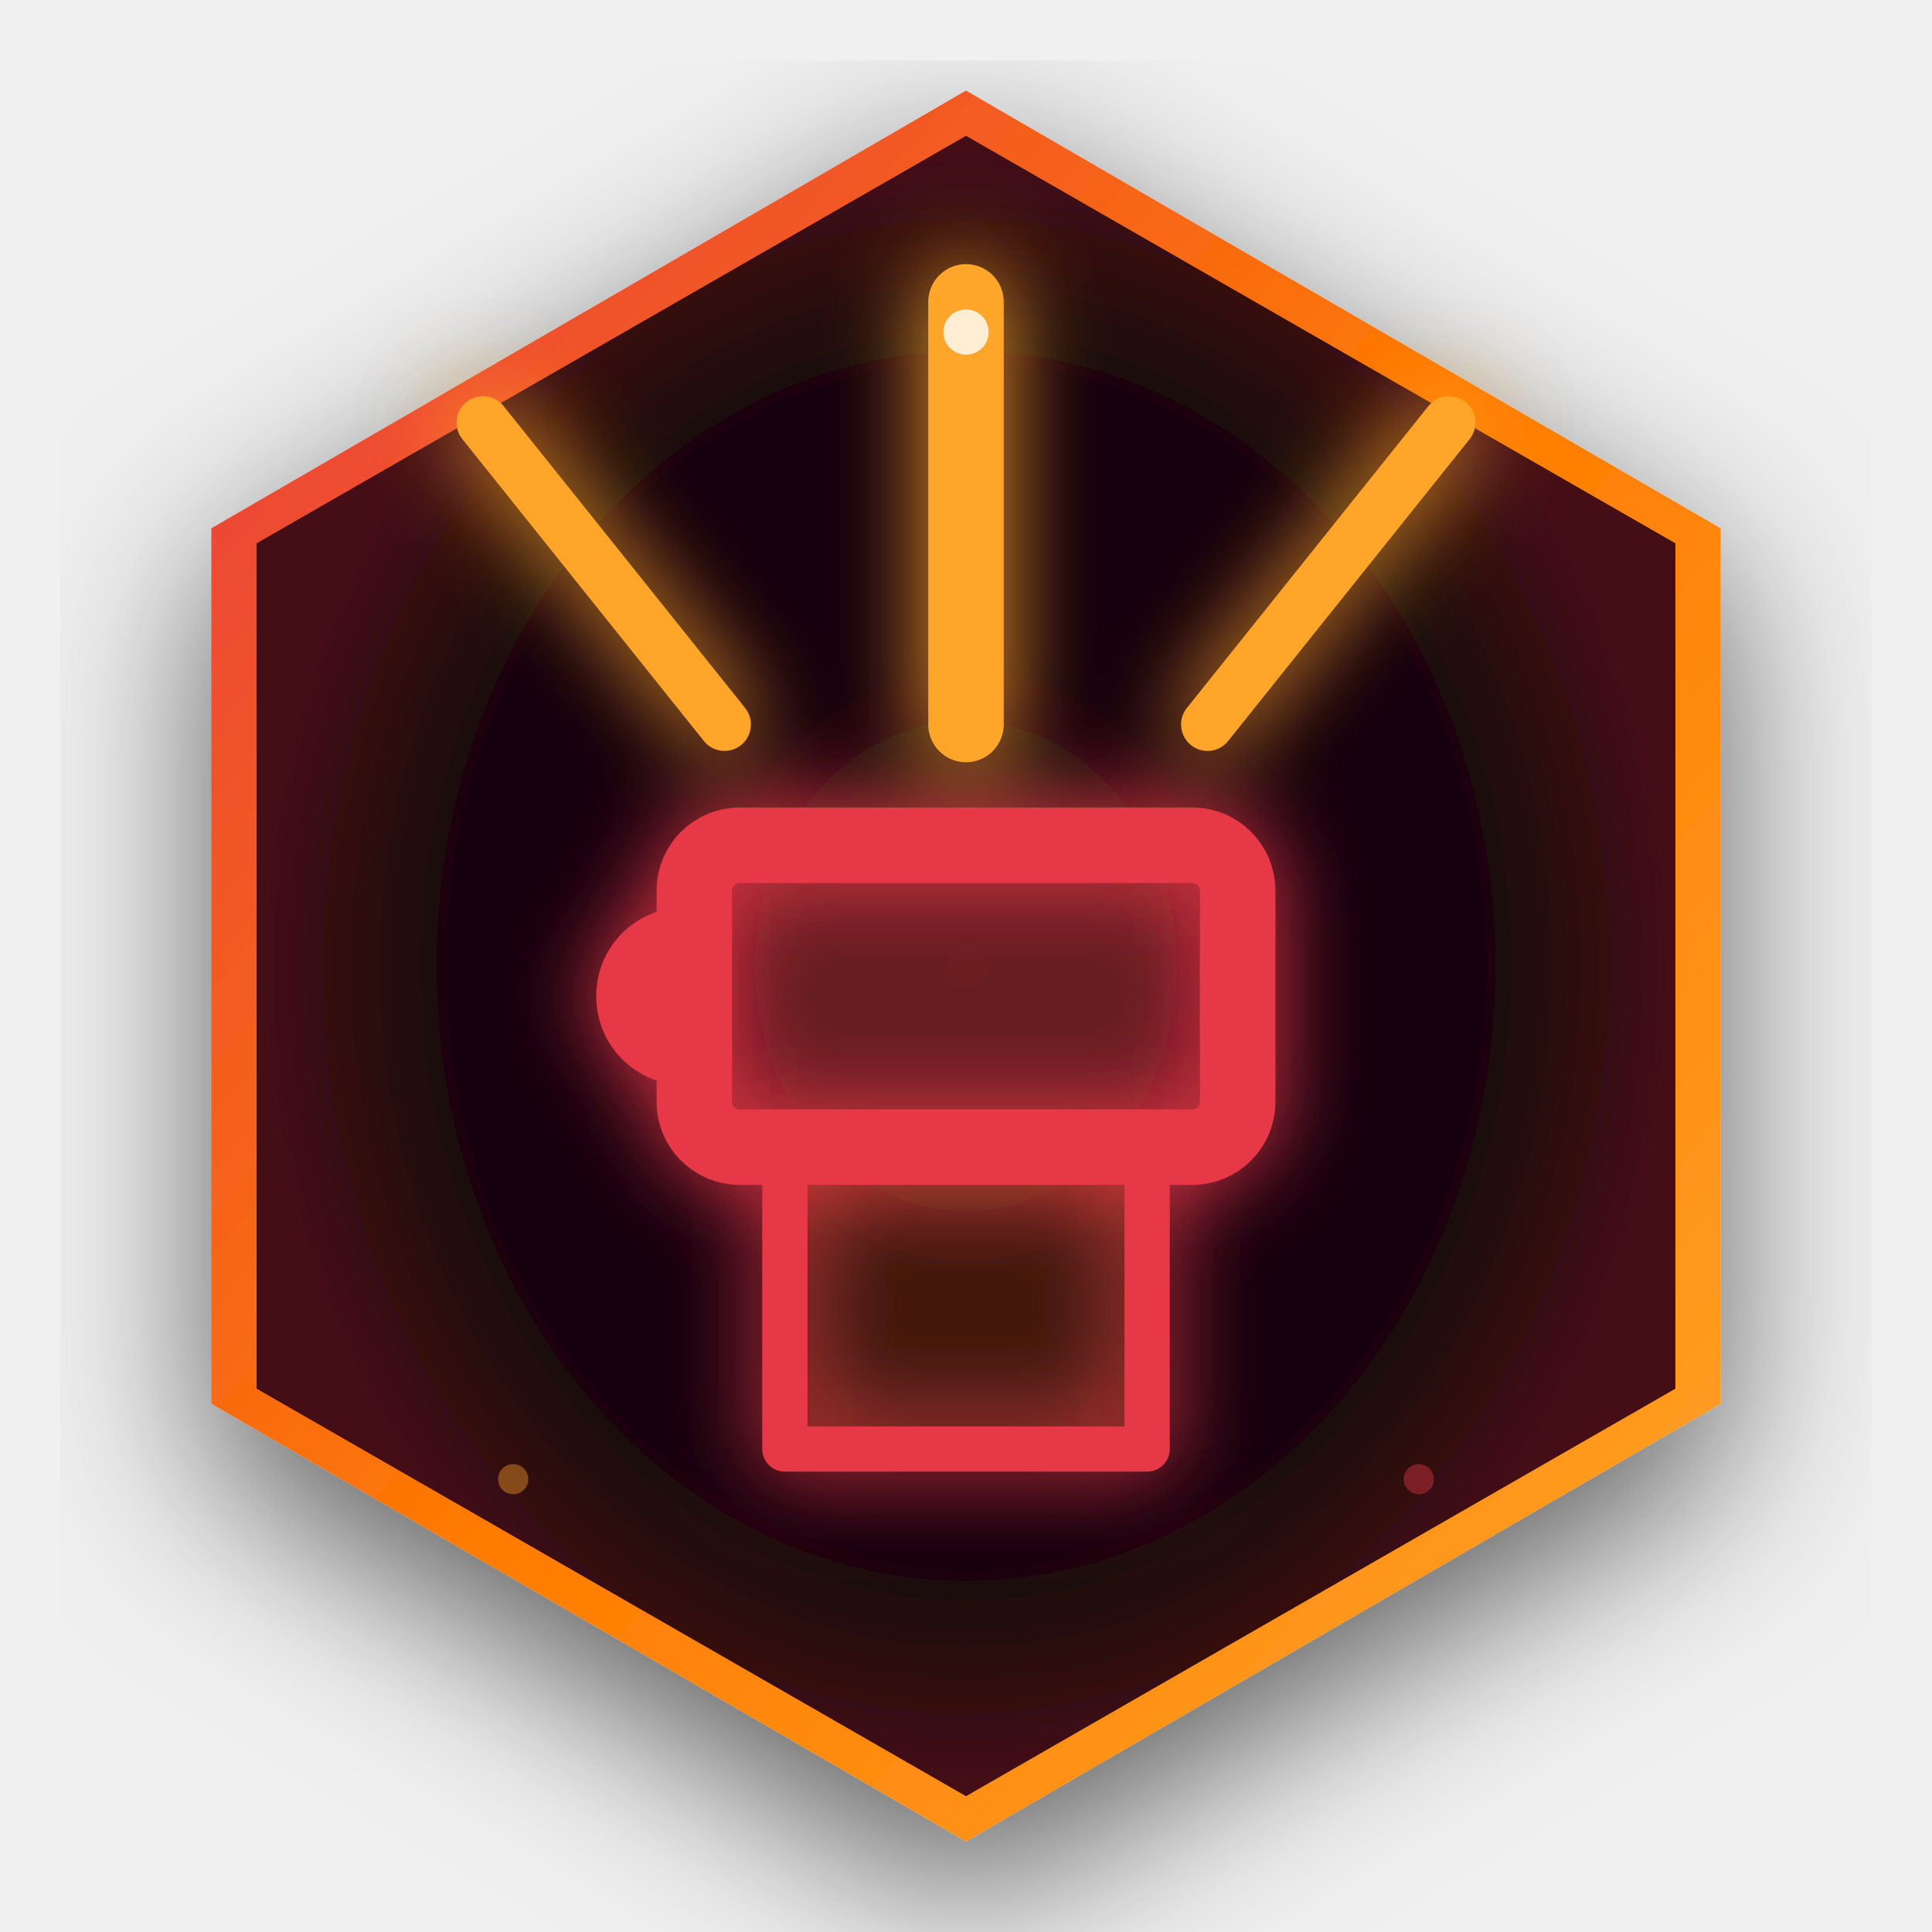
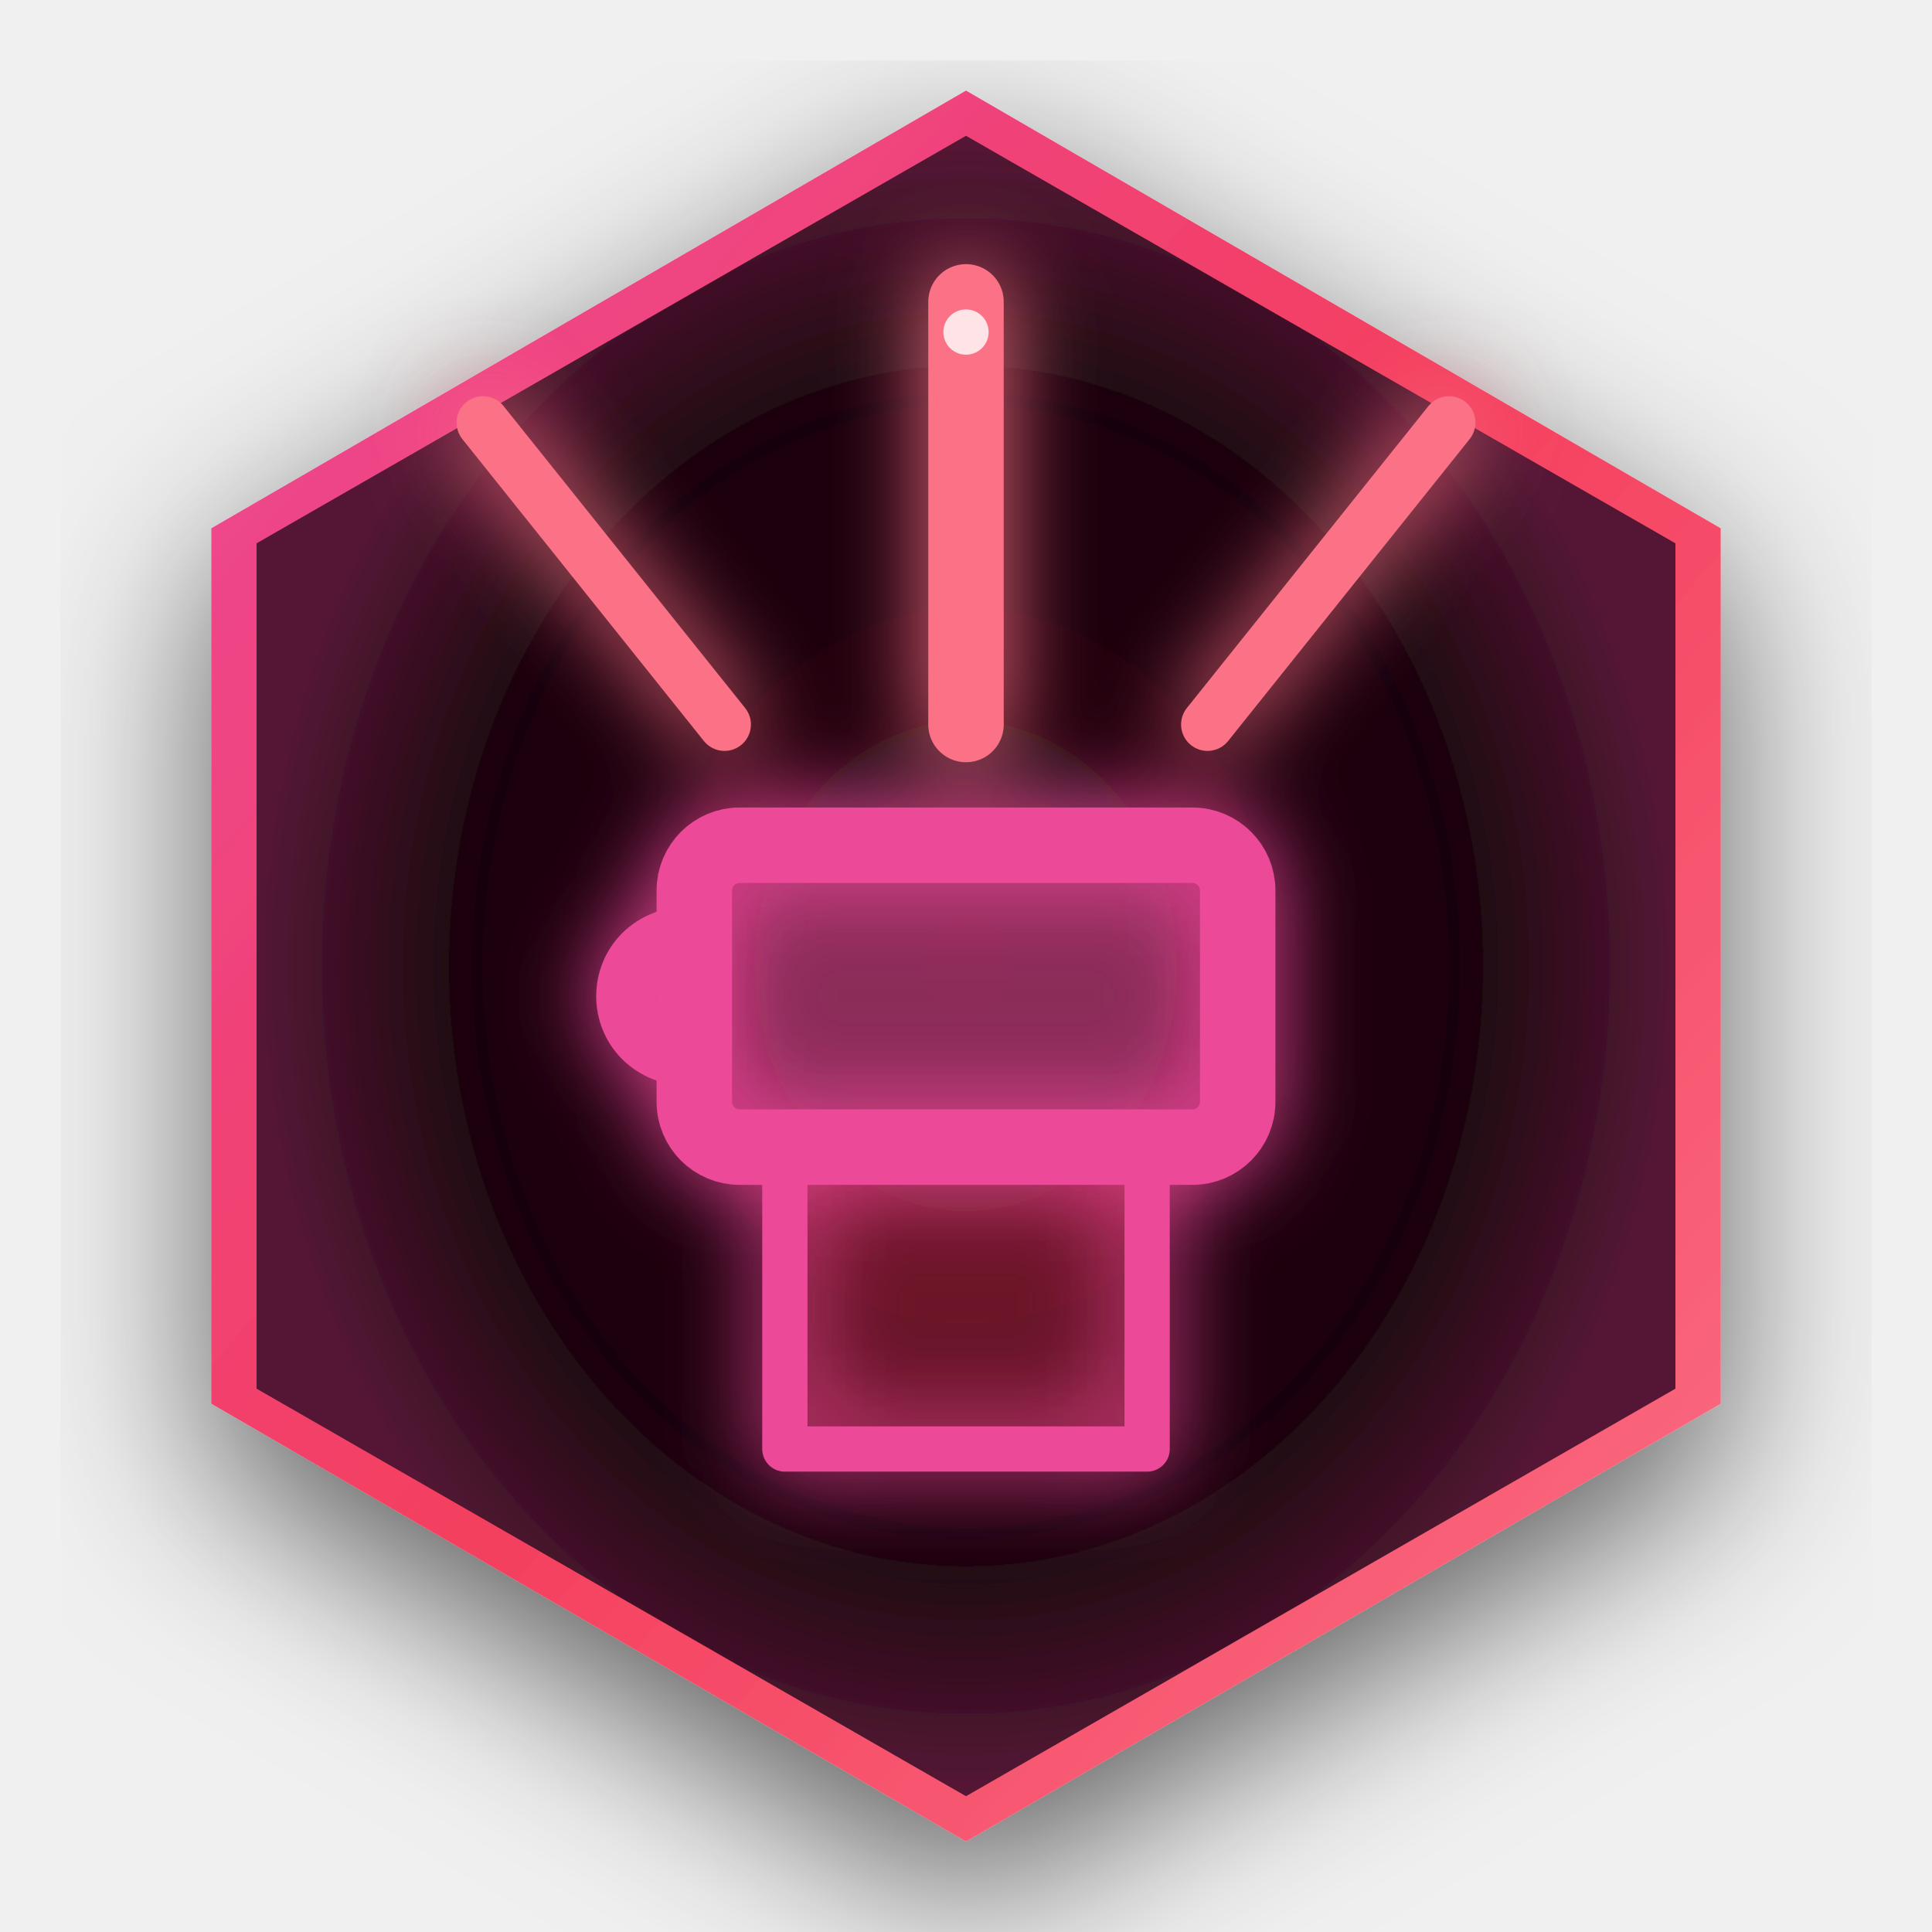
<svg xmlns="http://www.w3.org/2000/svg" viewBox="0 0 128 128" width="128" height="128">
  <defs>
    <radialGradient id="bgGrad" cx="50%" cy="50%" r="50%">
-       <stop offset="0%" stop-color="#20080c" />
-       <stop offset="100%" stop-color="#0e0305" />
+       <stop offset="0%" stop-color="#2a0815" />
+       <stop offset="100%" stop-color="#120309" />
    </radialGradient>
    <linearGradient id="borderGrad" x1="0%" y1="0%" x2="100%" y2="100%">
-       <stop offset="0%" stop-color="#E63946" />
-       <stop offset="50%" stop-color="#FF7B00" />
-       <stop offset="100%" stop-color="#FFA62B" />
+       <stop offset="0%" stop-color="#ec4899" />
+       <stop offset="50%" stop-color="#f43f5e" />
+       <stop offset="100%" stop-color="#fb7185" />
    </linearGradient>
    <radialGradient id="innerGlow" cx="50%" cy="50%" r="50%">
-       <stop offset="70%" stop-color="#E63946" stop-opacity="0" />
-       <stop offset="100%" stop-color="#E63946" stop-opacity="0.25" />
+       <stop offset="70%" stop-color="#ec4899" stop-opacity="0" />
+       <stop offset="100%" stop-color="#ec4899" stop-opacity="0.3" />
    </radialGradient>
    <filter id="glow" x="-20%" y="-20%" width="140%" height="140%">
      <feGaussianBlur stdDeviation="3" result="blur" />
      <feMerge>
        <feMergeNode in="blur" />
        <feMergeNode in="SourceGraphic" />
      </feMerge>
    </filter>
    <filter id="shadow" x="-10%" y="-10%" width="120%" height="120%">
      <feDropShadow dx="0" dy="4" stdDeviation="6" flood-color="#000000" flood-opacity="0.6" />
    </filter>
  </defs>
  <g filter="url(#shadow)">
    <polygon points="64,6 114,35 114,93 64,122 14,93 14,35" fill="url(#borderGrad)" />
    <polygon points="64,9 111,36 111,92 64,119 17,92 17,36" fill="url(#bgGrad)" />
    <polygon points="64,9 111,36 111,92 64,119 17,92 17,36" fill="url(#innerGlow)" />
  </g>
  <g filter="url(#glow)">
-     <g stroke="#E63946" stroke-width="4" fill="none" stroke-linecap="round" stroke-linejoin="round">
-       <path d="M52,96 L52,76 L76,76 L76,96 Z" fill="#FF7B00" fill-opacity="0.1" stroke-width="3" />
-       <rect x="46" y="56" width="36" height="20" rx="3" fill="#E63946" fill-opacity="0.2" stroke-width="5" />
+     <g stroke="#ec4899" stroke-width="4" fill="none" stroke-linecap="round" stroke-linejoin="round">
+       <path d="M52,96 L52,76 L76,76 L76,96 Z" fill="#f43f5e" fill-opacity="0.2" stroke-width="3" />
+       <rect x="46" y="56" width="36" height="20" rx="3" fill="#ec4899" fill-opacity="0.3" stroke-width="5" />
      <path d="M46,62 C40,62 40,70 46,70" stroke-width="4" />
-       <path d="M64,48 L64,20" stroke="#FFA62B" stroke-width="5" />
-       <path d="M48,48 L32,28" stroke="#FFA62B" stroke-width="3.5" />
-       <path d="M80,48 L96,28" stroke="#FFA62B" stroke-width="3.5" />
+       <path d="M64,48 L64,20" stroke="#fb7185" stroke-width="5" />
+       <path d="M48,48 L32,28" stroke="#fb7185" stroke-width="3.5" />
+       <path d="M80,48 L96,28" stroke="#fb7185" stroke-width="3.5" />
    </g>
  </g>
  <circle cx="64" cy="22" r="1.5" fill="#fff" opacity="0.8" />
-   <circle cx="34" cy="98" r="1" fill="#FFA62B" opacity="0.4" />
-   <circle cx="94" cy="98" r="1" fill="#E63946" opacity="0.4" />
</svg>
